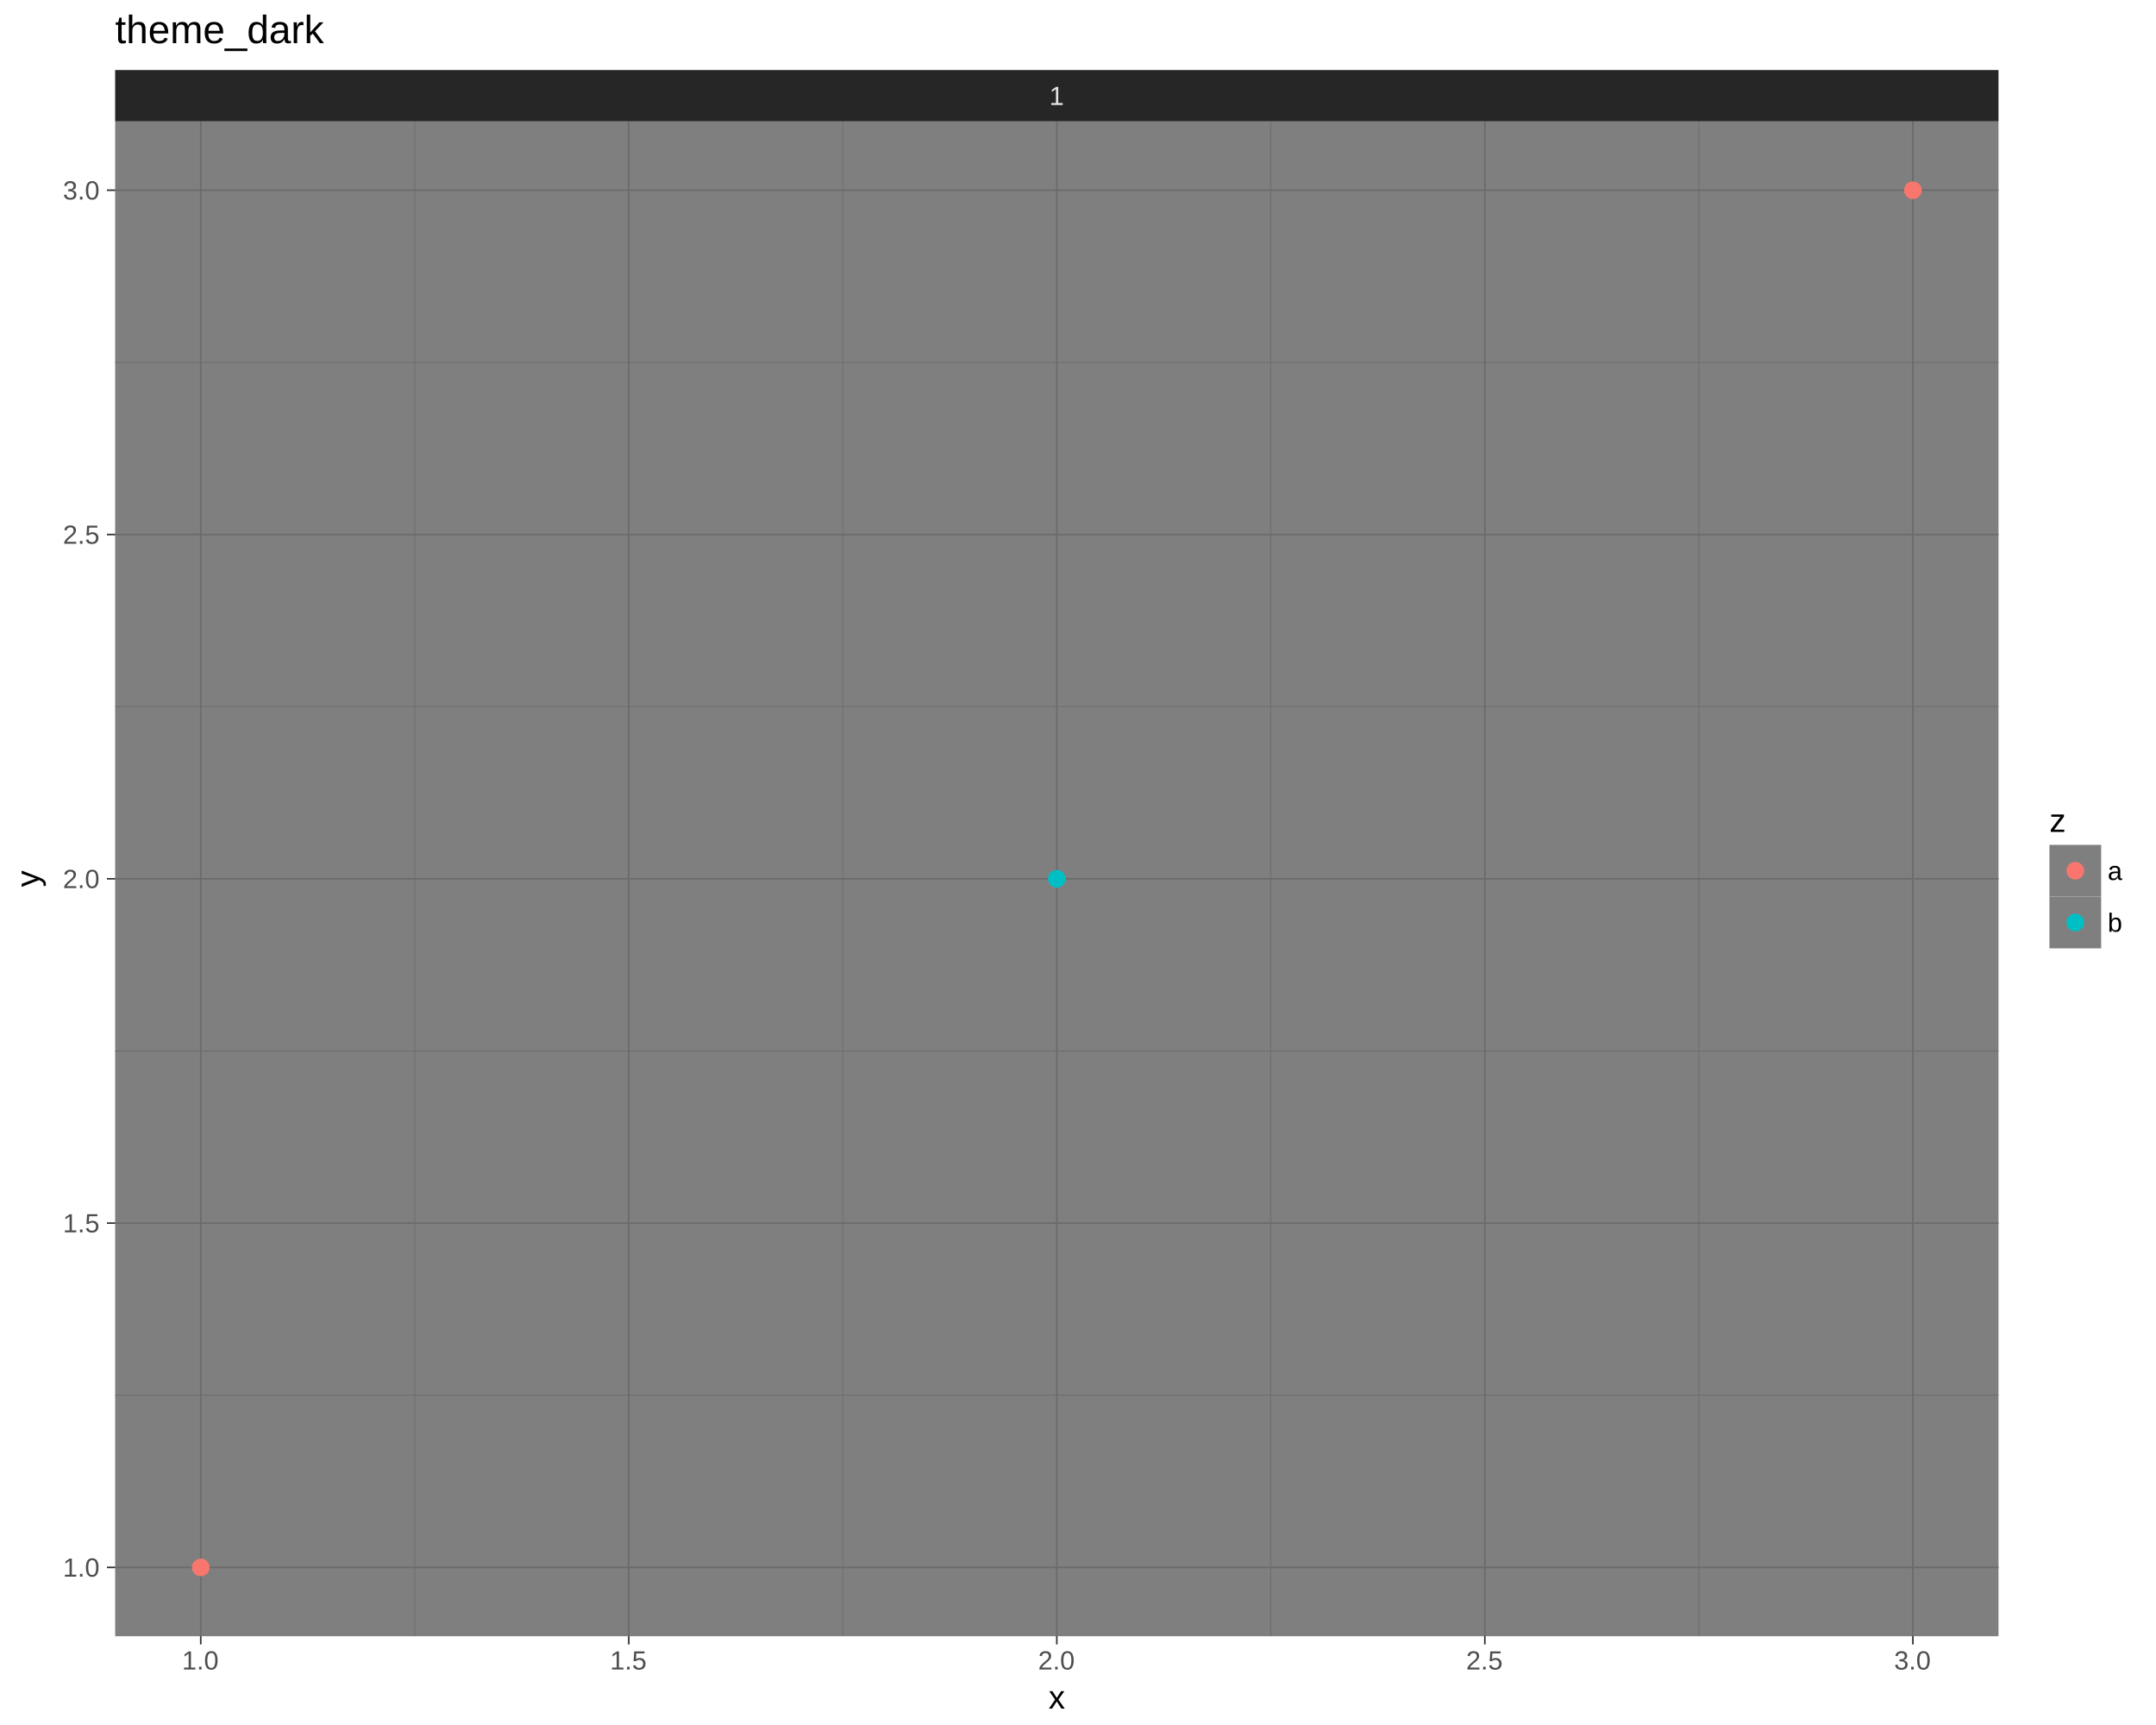
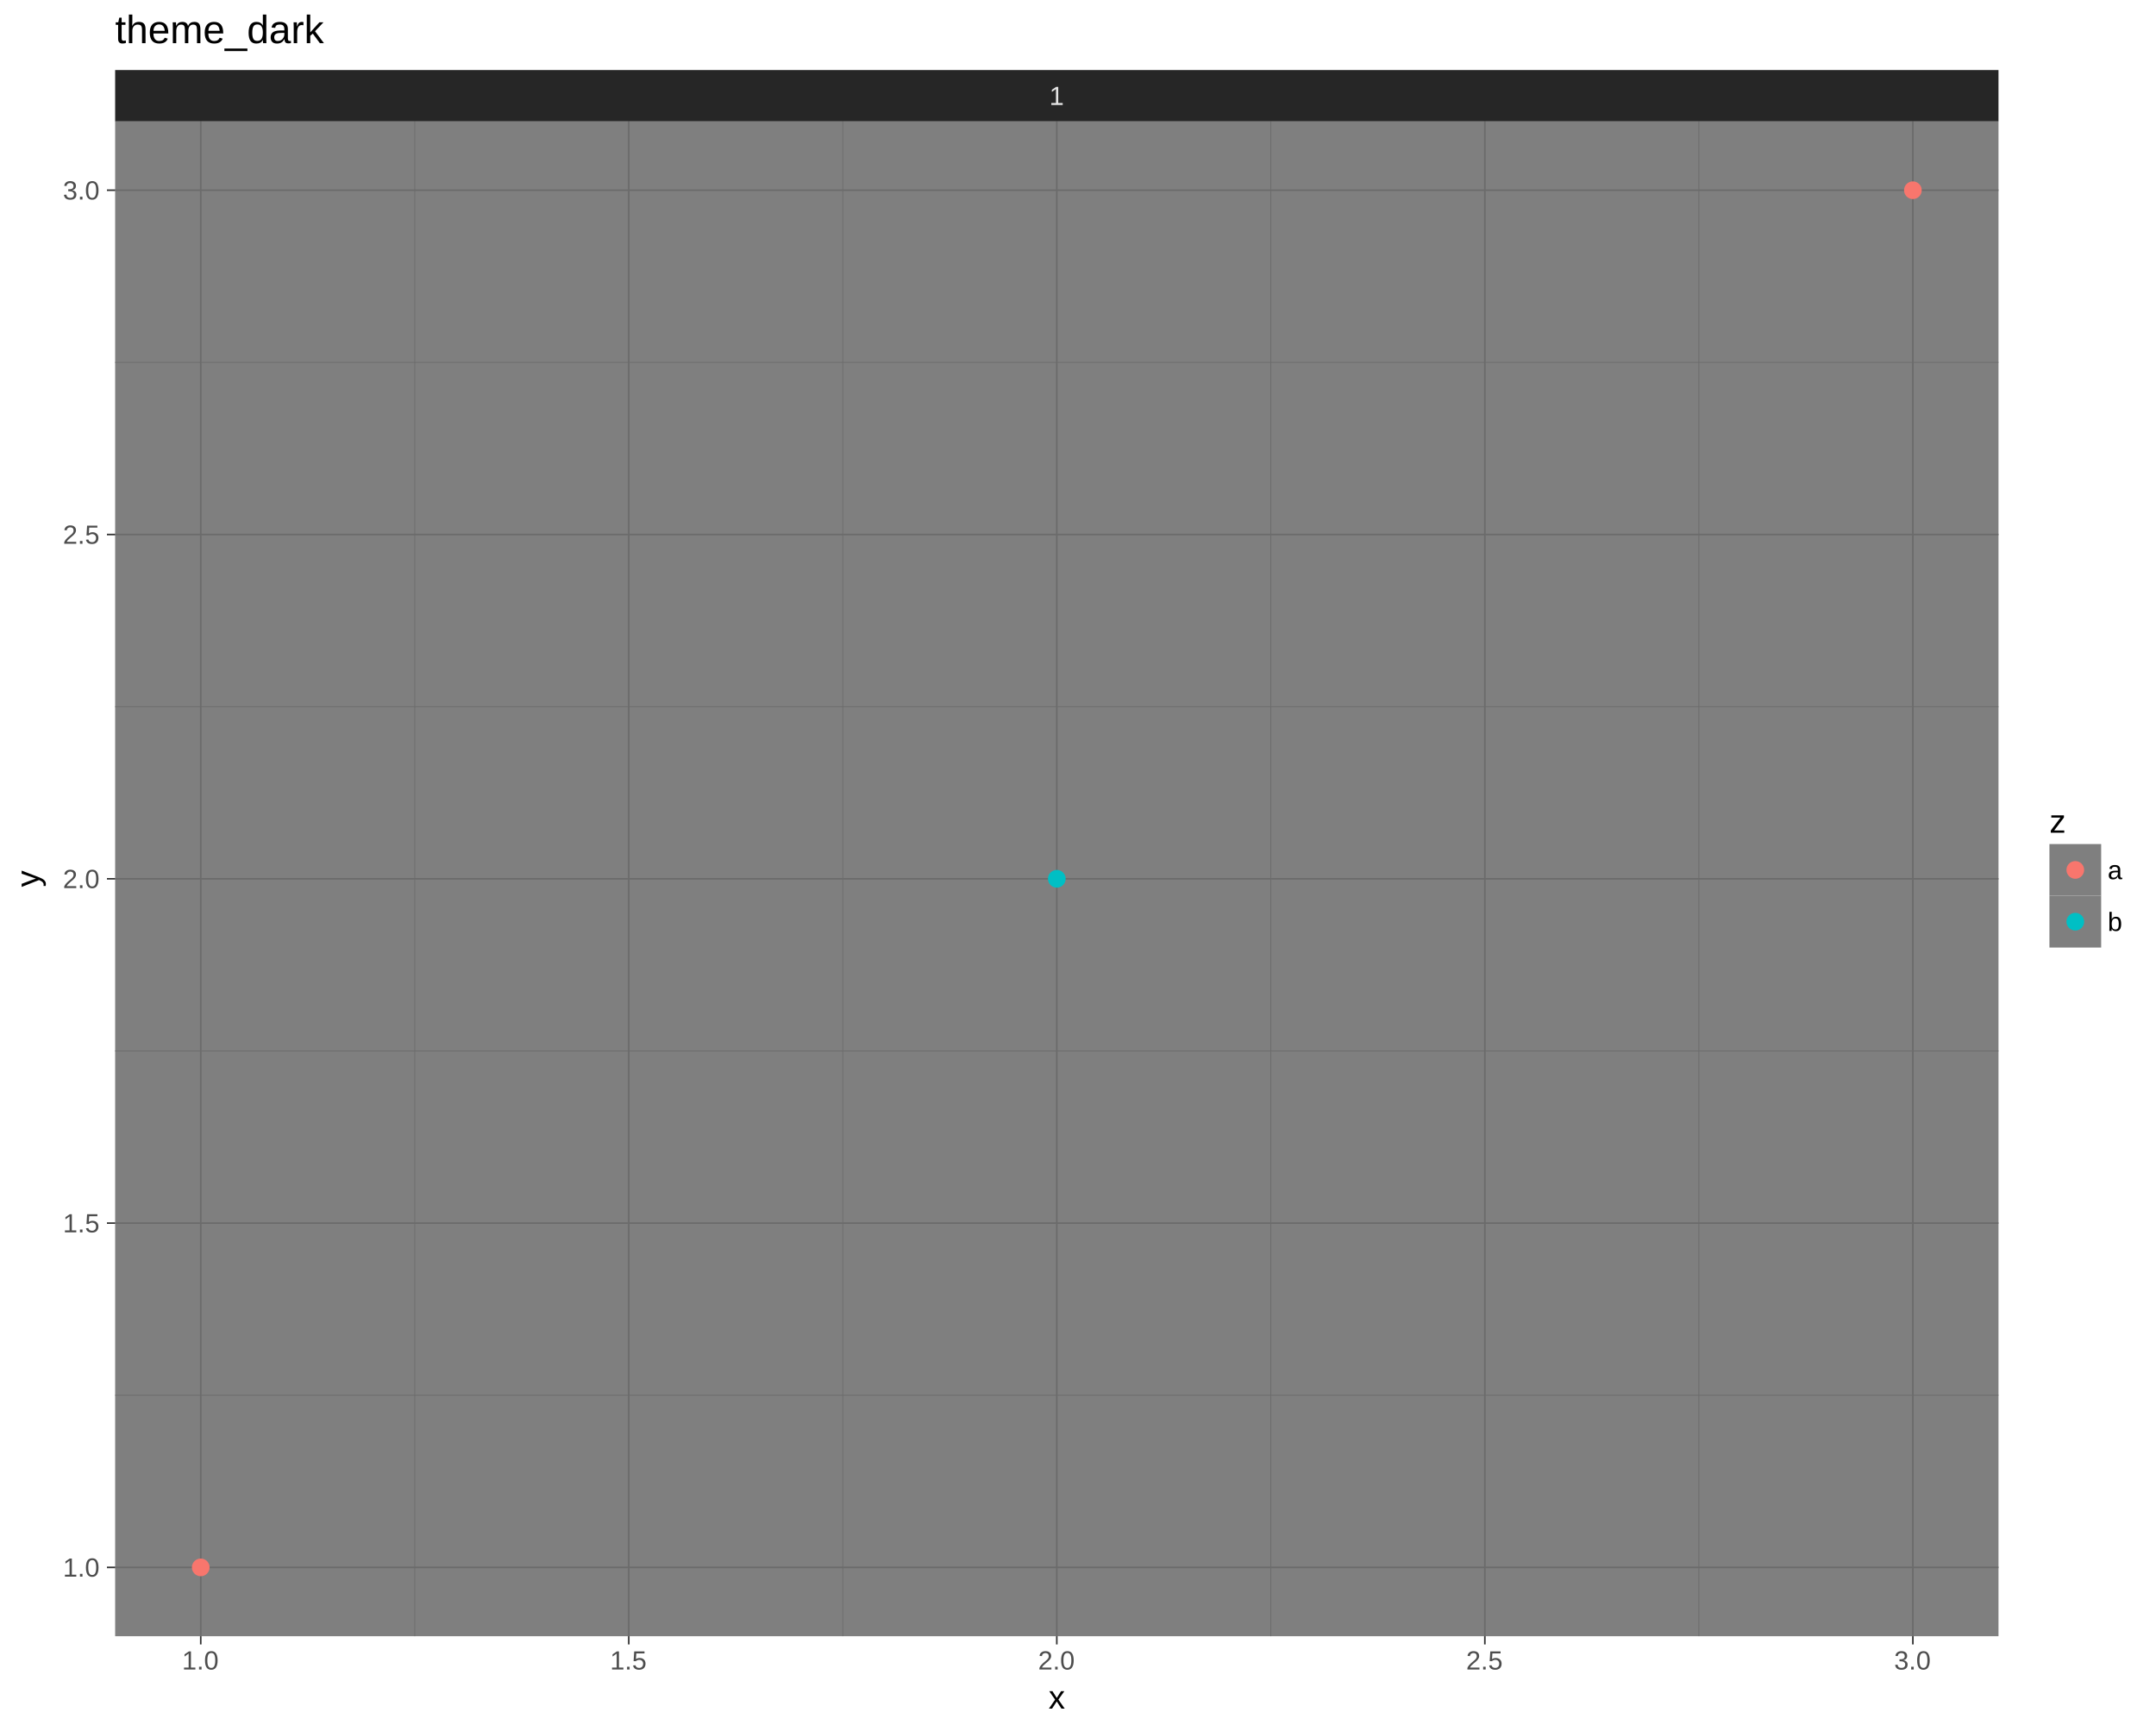
<svg xmlns="http://www.w3.org/2000/svg" viewBox="0 0 720.00 576.00">
  <defs>
    <style type="text/css">
    line, polyline, polygon, path, rect, circle {
      fill: none;
      stroke: #000000;
      stroke-linecap: round;
      stroke-linejoin: round;
      stroke-miterlimit: 10.00;
    }
  </style>
  </defs>
  <rect width="100%" height="100%" style="stroke: none; fill: #FFFFFF;" />
  <rect x="0.00" y="0.00" width="720.00" height="576.00" style="stroke-width: 1.07; stroke: #FFFFFF; fill: #FFFFFF;" />
  <defs>
    <clipPath id="cpMzguNDV8NjY3LjQwfDU0Ni4zNnw0MC41Mw==">
      <rect x="38.45" y="40.53" width="628.95" height="505.83" />
    </clipPath>
  </defs>
  <rect x="38.45" y="40.53" width="628.95" height="505.83" style="stroke-width: 1.07; stroke: none; fill: #7F7F7F;" clip-path="url(#cpMzguNDV8NjY3LjQwfDU0Ni4zNnw0MC41Mw==)" />
  <polyline points="38.45,465.89 667.40,465.89 " style="stroke-width: 0.27; stroke: #6B6B6B; stroke-linecap: butt;" clip-path="url(#cpMzguNDV8NjY3LjQwfDU0Ni4zNnw0MC41Mw==)" />
  <polyline points="38.45,350.93 667.40,350.93 " style="stroke-width: 0.27; stroke: #6B6B6B; stroke-linecap: butt;" clip-path="url(#cpMzguNDV8NjY3LjQwfDU0Ni4zNnw0MC41Mw==)" />
  <polyline points="38.45,235.96 667.40,235.96 " style="stroke-width: 0.27; stroke: #6B6B6B; stroke-linecap: butt;" clip-path="url(#cpMzguNDV8NjY3LjQwfDU0Ni4zNnw0MC41Mw==)" />
  <polyline points="38.45,121.00 667.40,121.00 " style="stroke-width: 0.27; stroke: #6B6B6B; stroke-linecap: butt;" clip-path="url(#cpMzguNDV8NjY3LjQwfDU0Ni4zNnw0MC41Mw==)" />
  <polyline points="138.51,546.36 138.51,40.53 " style="stroke-width: 0.27; stroke: #6B6B6B; stroke-linecap: butt;" clip-path="url(#cpMzguNDV8NjY3LjQwfDU0Ni4zNnw0MC41Mw==)" />
  <polyline points="281.45,546.36 281.45,40.53 " style="stroke-width: 0.27; stroke: #6B6B6B; stroke-linecap: butt;" clip-path="url(#cpMzguNDV8NjY3LjQwfDU0Ni4zNnw0MC41Mw==)" />
  <polyline points="424.39,546.36 424.39,40.53 " style="stroke-width: 0.27; stroke: #6B6B6B; stroke-linecap: butt;" clip-path="url(#cpMzguNDV8NjY3LjQwfDU0Ni4zNnw0MC41Mw==)" />
  <polyline points="567.34,546.36 567.34,40.53 " style="stroke-width: 0.27; stroke: #6B6B6B; stroke-linecap: butt;" clip-path="url(#cpMzguNDV8NjY3LjQwfDU0Ni4zNnw0MC41Mw==)" />
  <polyline points="38.45,523.37 667.40,523.37 " style="stroke-width: 0.53; stroke: #6B6B6B; stroke-linecap: butt;" clip-path="url(#cpMzguNDV8NjY3LjQwfDU0Ni4zNnw0MC41Mw==)" />
  <polyline points="38.45,408.41 667.40,408.41 " style="stroke-width: 0.53; stroke: #6B6B6B; stroke-linecap: butt;" clip-path="url(#cpMzguNDV8NjY3LjQwfDU0Ni4zNnw0MC41Mw==)" />
  <polyline points="38.45,293.44 667.40,293.44 " style="stroke-width: 0.53; stroke: #6B6B6B; stroke-linecap: butt;" clip-path="url(#cpMzguNDV8NjY3LjQwfDU0Ni4zNnw0MC41Mw==)" />
  <polyline points="38.45,178.48 667.40,178.48 " style="stroke-width: 0.53; stroke: #6B6B6B; stroke-linecap: butt;" clip-path="url(#cpMzguNDV8NjY3LjQwfDU0Ni4zNnw0MC41Mw==)" />
  <polyline points="38.45,63.52 667.40,63.52 " style="stroke-width: 0.53; stroke: #6B6B6B; stroke-linecap: butt;" clip-path="url(#cpMzguNDV8NjY3LjQwfDU0Ni4zNnw0MC41Mw==)" />
  <polyline points="67.04,546.36 67.04,40.53 " style="stroke-width: 0.53; stroke: #6B6B6B; stroke-linecap: butt;" clip-path="url(#cpMzguNDV8NjY3LjQwfDU0Ni4zNnw0MC41Mw==)" />
  <polyline points="209.98,546.36 209.98,40.53 " style="stroke-width: 0.53; stroke: #6B6B6B; stroke-linecap: butt;" clip-path="url(#cpMzguNDV8NjY3LjQwfDU0Ni4zNnw0MC41Mw==)" />
  <polyline points="352.92,546.36 352.92,40.53 " style="stroke-width: 0.53; stroke: #6B6B6B; stroke-linecap: butt;" clip-path="url(#cpMzguNDV8NjY3LjQwfDU0Ni4zNnw0MC41Mw==)" />
  <polyline points="495.87,546.36 495.87,40.53 " style="stroke-width: 0.53; stroke: #6B6B6B; stroke-linecap: butt;" clip-path="url(#cpMzguNDV8NjY3LjQwfDU0Ni4zNnw0MC41Mw==)" />
  <polyline points="638.81,546.36 638.81,40.53 " style="stroke-width: 0.53; stroke: #6B6B6B; stroke-linecap: butt;" clip-path="url(#cpMzguNDV8NjY3LjQwfDU0Ni4zNnw0MC41Mw==)" />
  <circle cx="67.04" cy="523.37" r="1.95pt" style="stroke-width: 0.71; stroke: #F8766D; fill: #F8766D;" clip-path="url(#cpMzguNDV8NjY3LjQwfDU0Ni4zNnw0MC41Mw==)" />
  <circle cx="352.92" cy="293.44" r="1.95pt" style="stroke-width: 0.71; stroke: #00BFC4; fill: #00BFC4;" clip-path="url(#cpMzguNDV8NjY3LjQwfDU0Ni4zNnw0MC41Mw==)" />
  <circle cx="638.81" cy="63.52" r="1.95pt" style="stroke-width: 0.71; stroke: #F8766D; fill: #F8766D;" clip-path="url(#cpMzguNDV8NjY3LjQwfDU0Ni4zNnw0MC41Mw==)" />
  <defs>
    <clipPath id="cpMC4wMHw3MjAuMDB8NTc2LjAwfDAuMDA=">
      <rect x="0.00" y="0.00" width="720.00" height="576.00" />
    </clipPath>
  </defs>
  <defs>
    <clipPath id="cpMzguNDV8NjY3LjQwfDQwLjUzfDIzLjM4">
      <rect x="38.45" y="23.38" width="628.95" height="17.15" />
    </clipPath>
  </defs>
  <rect x="38.45" y="23.38" width="628.95" height="17.15" style="stroke-width: 1.07; stroke: none; fill: #262626;" clip-path="url(#cpMzguNDV8NjY3LjQwfDQwLjUzfDIzLjM4)" />
  <g clip-path="url(#cpMzguNDV8NjY3LjQwfDQwLjUzfDIzLjM4)">
    <text x="350.42" y="35.05" style="font-size: 8.80px; fill: #E5E5E5; font-family: Liberation Sans;" textLength="5.01px" lengthAdjust="spacingAndGlyphs">1</text>
  </g>
  <defs>
    <clipPath id="cpMC4wMHw3MjAuMDB8NTc2LjAwfDAuMDA=">
      <rect x="0.00" y="0.00" width="720.00" height="576.00" />
    </clipPath>
  </defs>
  <polyline points="67.04,549.10 67.04,546.36 " style="stroke-width: 0.53; stroke: #333333; stroke-linecap: butt;" clip-path="url(#cpMC4wMHw3MjAuMDB8NTc2LjAwfDAuMDA=)" />
  <polyline points="209.98,549.10 209.98,546.36 " style="stroke-width: 0.53; stroke: #333333; stroke-linecap: butt;" clip-path="url(#cpMC4wMHw3MjAuMDB8NTc2LjAwfDAuMDA=)" />
  <polyline points="352.92,549.10 352.92,546.36 " style="stroke-width: 0.53; stroke: #333333; stroke-linecap: butt;" clip-path="url(#cpMC4wMHw3MjAuMDB8NTc2LjAwfDAuMDA=)" />
  <polyline points="495.87,549.10 495.87,546.36 " style="stroke-width: 0.53; stroke: #333333; stroke-linecap: butt;" clip-path="url(#cpMC4wMHw3MjAuMDB8NTc2LjAwfDAuMDA=)" />
  <polyline points="638.81,549.10 638.81,546.36 " style="stroke-width: 0.53; stroke: #333333; stroke-linecap: butt;" clip-path="url(#cpMC4wMHw3MjAuMDB8NTc2LjAwfDAuMDA=)" />
  <g clip-path="url(#cpMC4wMHw3MjAuMDB8NTc2LjAwfDAuMDA=)">
    <text x="60.78" y="557.48" style="font-size: 8.80px; fill: #4D4D4D; font-family: Liberation Sans;" textLength="12.51px" lengthAdjust="spacingAndGlyphs">1.0</text>
  </g>
  <g clip-path="url(#cpMC4wMHw3MjAuMDB8NTc2LjAwfDAuMDA=)">
    <text x="203.72" y="557.48" style="font-size: 8.80px; fill: #4D4D4D; font-family: Liberation Sans;" textLength="12.51px" lengthAdjust="spacingAndGlyphs">1.5</text>
  </g>
  <g clip-path="url(#cpMC4wMHw3MjAuMDB8NTc2LjAwfDAuMDA=)">
    <text x="346.67" y="557.48" style="font-size: 8.80px; fill: #4D4D4D; font-family: Liberation Sans;" textLength="12.51px" lengthAdjust="spacingAndGlyphs">2.0</text>
  </g>
  <g clip-path="url(#cpMC4wMHw3MjAuMDB8NTc2LjAwfDAuMDA=)">
    <text x="489.61" y="557.48" style="font-size: 8.80px; fill: #4D4D4D; font-family: Liberation Sans;" textLength="12.51px" lengthAdjust="spacingAndGlyphs">2.5</text>
  </g>
  <g clip-path="url(#cpMC4wMHw3MjAuMDB8NTc2LjAwfDAuMDA=)">
    <text x="632.55" y="557.48" style="font-size: 8.80px; fill: #4D4D4D; font-family: Liberation Sans;" textLength="12.51px" lengthAdjust="spacingAndGlyphs">3.0</text>
  </g>
  <g clip-path="url(#cpMC4wMHw3MjAuMDB8NTc2LjAwfDAuMDA=)">
    <text x="21.01" y="526.46" style="font-size: 8.80px; fill: #4D4D4D; font-family: Liberation Sans;" textLength="12.51px" lengthAdjust="spacingAndGlyphs">1.0</text>
  </g>
  <g clip-path="url(#cpMC4wMHw3MjAuMDB8NTc2LjAwfDAuMDA=)">
    <text x="21.01" y="411.50" style="font-size: 8.80px; fill: #4D4D4D; font-family: Liberation Sans;" textLength="12.51px" lengthAdjust="spacingAndGlyphs">1.5</text>
  </g>
  <g clip-path="url(#cpMC4wMHw3MjAuMDB8NTc2LjAwfDAuMDA=)">
    <text x="21.01" y="296.54" style="font-size: 8.80px; fill: #4D4D4D; font-family: Liberation Sans;" textLength="12.51px" lengthAdjust="spacingAndGlyphs">2.0</text>
  </g>
  <g clip-path="url(#cpMC4wMHw3MjAuMDB8NTc2LjAwfDAuMDA=)">
    <text x="21.01" y="181.58" style="font-size: 8.80px; fill: #4D4D4D; font-family: Liberation Sans;" textLength="12.51px" lengthAdjust="spacingAndGlyphs">2.5</text>
  </g>
  <g clip-path="url(#cpMC4wMHw3MjAuMDB8NTc2LjAwfDAuMDA=)">
    <text x="21.01" y="66.62" style="font-size: 8.80px; fill: #4D4D4D; font-family: Liberation Sans;" textLength="12.51px" lengthAdjust="spacingAndGlyphs">3.0</text>
  </g>
  <polyline points="35.71,523.37 38.45,523.37 " style="stroke-width: 0.53; stroke: #333333; stroke-linecap: butt;" clip-path="url(#cpMC4wMHw3MjAuMDB8NTc2LjAwfDAuMDA=)" />
  <polyline points="35.71,408.41 38.45,408.41 " style="stroke-width: 0.53; stroke: #333333; stroke-linecap: butt;" clip-path="url(#cpMC4wMHw3MjAuMDB8NTc2LjAwfDAuMDA=)" />
  <polyline points="35.71,293.44 38.45,293.44 " style="stroke-width: 0.53; stroke: #333333; stroke-linecap: butt;" clip-path="url(#cpMC4wMHw3MjAuMDB8NTc2LjAwfDAuMDA=)" />
  <polyline points="35.71,178.48 38.45,178.48 " style="stroke-width: 0.53; stroke: #333333; stroke-linecap: butt;" clip-path="url(#cpMC4wMHw3MjAuMDB8NTc2LjAwfDAuMDA=)" />
  <polyline points="35.71,63.52 38.45,63.52 " style="stroke-width: 0.53; stroke: #333333; stroke-linecap: butt;" clip-path="url(#cpMC4wMHw3MjAuMDB8NTc2LjAwfDAuMDA=)" />
  <g clip-path="url(#cpMC4wMHw3MjAuMDB8NTc2LjAwfDAuMDA=)">
    <text x="350.17" y="570.52" style="font-size: 11.00px; font-family: Liberation Sans;" textLength="5.50px" lengthAdjust="spacingAndGlyphs">x</text>
  </g>
  <g clip-path="url(#cpMC4wMHw3MjAuMDB8NTc2LjAwfDAuMDA=)">
    <text transform="translate(13.04,296.19) rotate(-90)" style="font-size: 11.00px; font-family: Liberation Sans;" textLength="5.50px" lengthAdjust="spacingAndGlyphs">y</text>
  </g>
-   <rect x="678.74" y="264.55" width="35.78" height="57.78" style="stroke-width: 1.07; stroke: none; fill: #FFFFFF;" clip-path="url(#cpMC4wMHw3MjAuMDB8NTc2LjAwfDAuMDA=)" />
+   <rect x="678.74" y="264.82" width="35.78" height="57.24" style="stroke-width: 1.07; stroke: none; fill: #FFFFFF;" clip-path="url(#cpMC4wMHw3MjAuMDB8NTc2LjAwfDAuMDA=)" />
  <g clip-path="url(#cpMC4wMHw3MjAuMDB8NTc2LjAwfDAuMDA=)">
-     <text x="684.41" y="277.79" style="font-size: 11.00px; font-family: Liberation Sans;" textLength="5.50px" lengthAdjust="spacingAndGlyphs">z</text>
+     <text x="684.41" y="278.06" style="font-size: 11.00px; font-family: Liberation Sans;" textLength="5.50px" lengthAdjust="spacingAndGlyphs">z</text>
  </g>
-   <rect x="684.41" y="282.11" width="17.28" height="17.28" style="stroke-width: 1.07; stroke: none; fill: #7F7F7F;" clip-path="url(#cpMC4wMHw3MjAuMDB8NTc2LjAwfDAuMDA=)" />
-   <circle cx="693.05" cy="290.75" r="1.95pt" style="stroke-width: 0.71; stroke: #F8766D; fill: #F8766D;" clip-path="url(#cpMC4wMHw3MjAuMDB8NTc2LjAwfDAuMDA=)" />
-   <rect x="684.41" y="299.39" width="17.28" height="17.28" style="stroke-width: 1.07; stroke: none; fill: #7F7F7F;" clip-path="url(#cpMC4wMHw3MjAuMDB8NTc2LjAwfDAuMDA=)" />
-   <circle cx="693.05" cy="308.03" r="1.95pt" style="stroke-width: 0.71; stroke: #00BFC4; fill: #00BFC4;" clip-path="url(#cpMC4wMHw3MjAuMDB8NTc2LjAwfDAuMDA=)" />
+   <rect x="684.41" y="281.84" width="17.28" height="17.28" style="stroke-width: 1.07; stroke: none; fill: #7F7F7F;" clip-path="url(#cpMC4wMHw3MjAuMDB8NTc2LjAwfDAuMDA=)" />
+   <circle cx="693.05" cy="290.48" r="1.95pt" style="stroke-width: 0.71; stroke: #F8766D; fill: #F8766D;" clip-path="url(#cpMC4wMHw3MjAuMDB8NTc2LjAwfDAuMDA=)" />
+   <rect x="684.41" y="299.12" width="17.28" height="17.28" style="stroke-width: 1.07; stroke: none; fill: #7F7F7F;" clip-path="url(#cpMC4wMHw3MjAuMDB8NTc2LjAwfDAuMDA=)" />
+   <circle cx="693.05" cy="307.76" r="1.95pt" style="stroke-width: 0.71; stroke: #00BFC4; fill: #00BFC4;" clip-path="url(#cpMC4wMHw3MjAuMDB8NTc2LjAwfDAuMDA=)" />
  <g clip-path="url(#cpMC4wMHw3MjAuMDB8NTc2LjAwfDAuMDA=)">
-     <text x="703.85" y="293.84" style="font-size: 8.80px; font-family: Liberation Sans;" textLength="5.01px" lengthAdjust="spacingAndGlyphs">a</text>
+     <text x="703.85" y="293.57" style="font-size: 8.80px; font-family: Liberation Sans;" textLength="5.01px" lengthAdjust="spacingAndGlyphs">a</text>
  </g>
  <g clip-path="url(#cpMC4wMHw3MjAuMDB8NTc2LjAwfDAuMDA=)">
-     <text x="703.85" y="311.12" style="font-size: 8.80px; font-family: Liberation Sans;" textLength="5.01px" lengthAdjust="spacingAndGlyphs">b</text>
+     <text x="703.85" y="310.85" style="font-size: 8.80px; font-family: Liberation Sans;" textLength="5.01px" lengthAdjust="spacingAndGlyphs">b</text>
  </g>
  <g clip-path="url(#cpMC4wMHw3MjAuMDB8NTc2LjAwfDAuMDA=)">
    <text x="38.45" y="14.42" style="font-size: 13.20px; font-family: Liberation Sans;" textLength="68.65px" lengthAdjust="spacingAndGlyphs">theme_dark</text>
  </g>
</svg>
